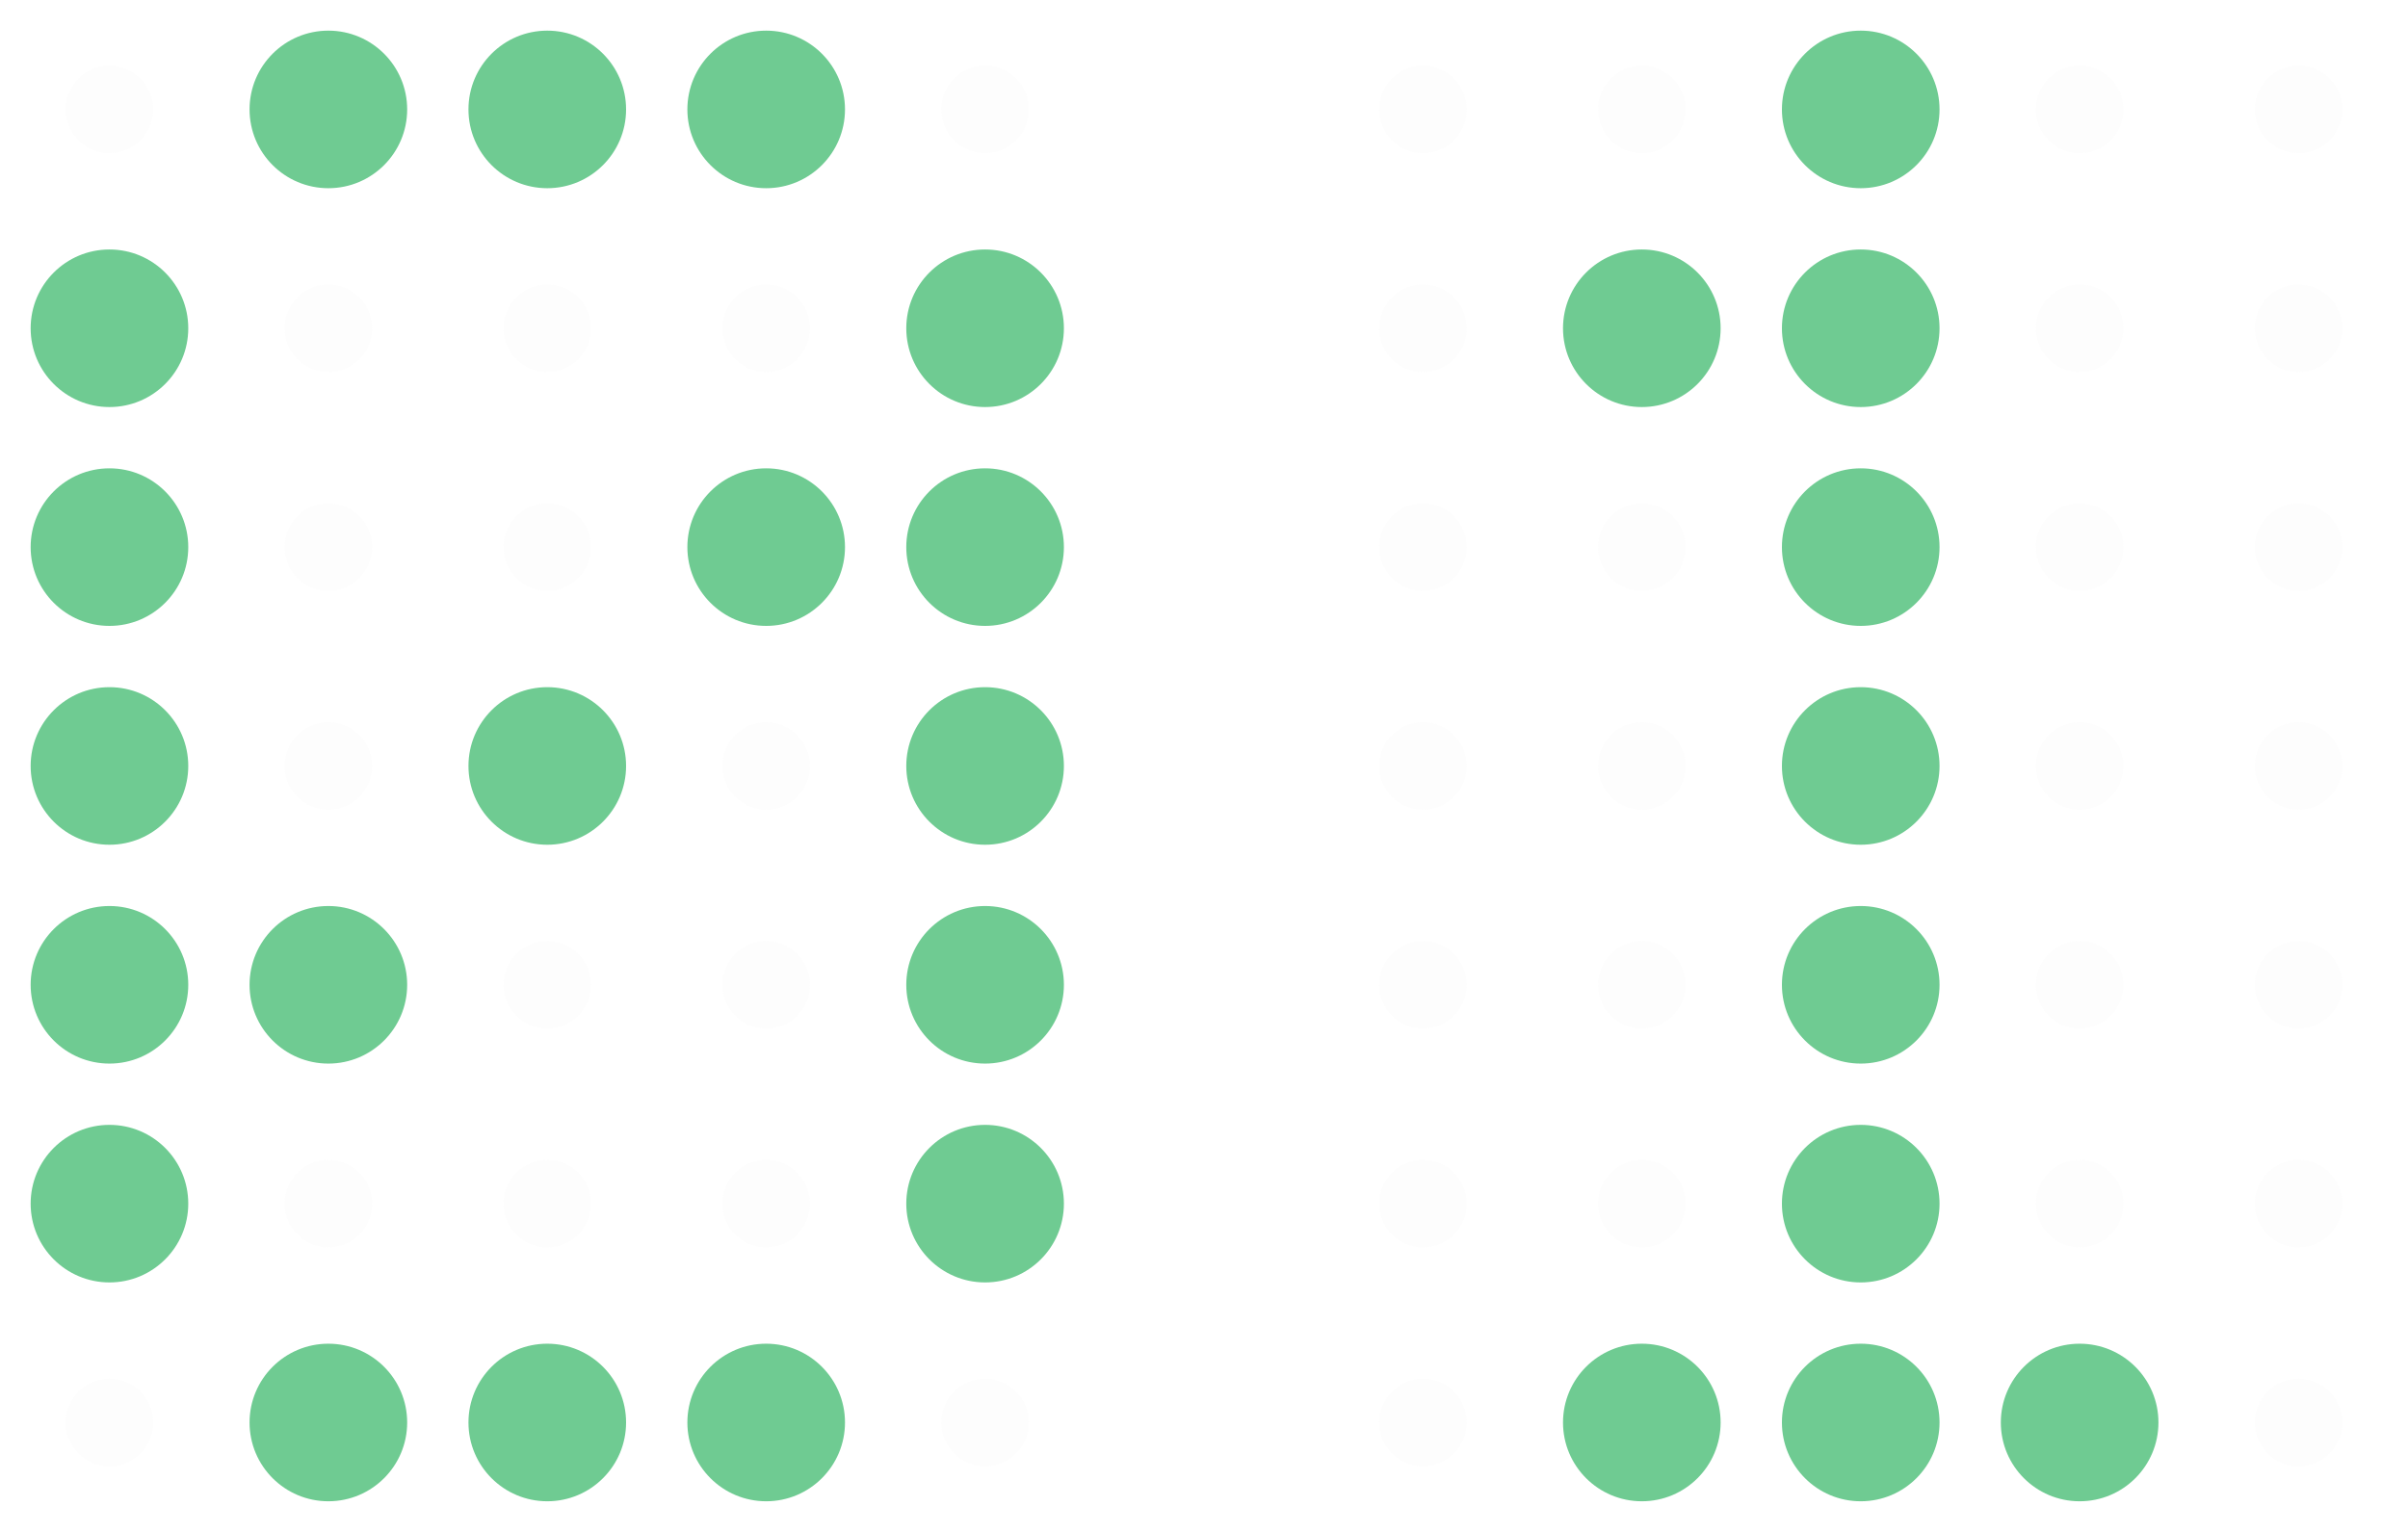
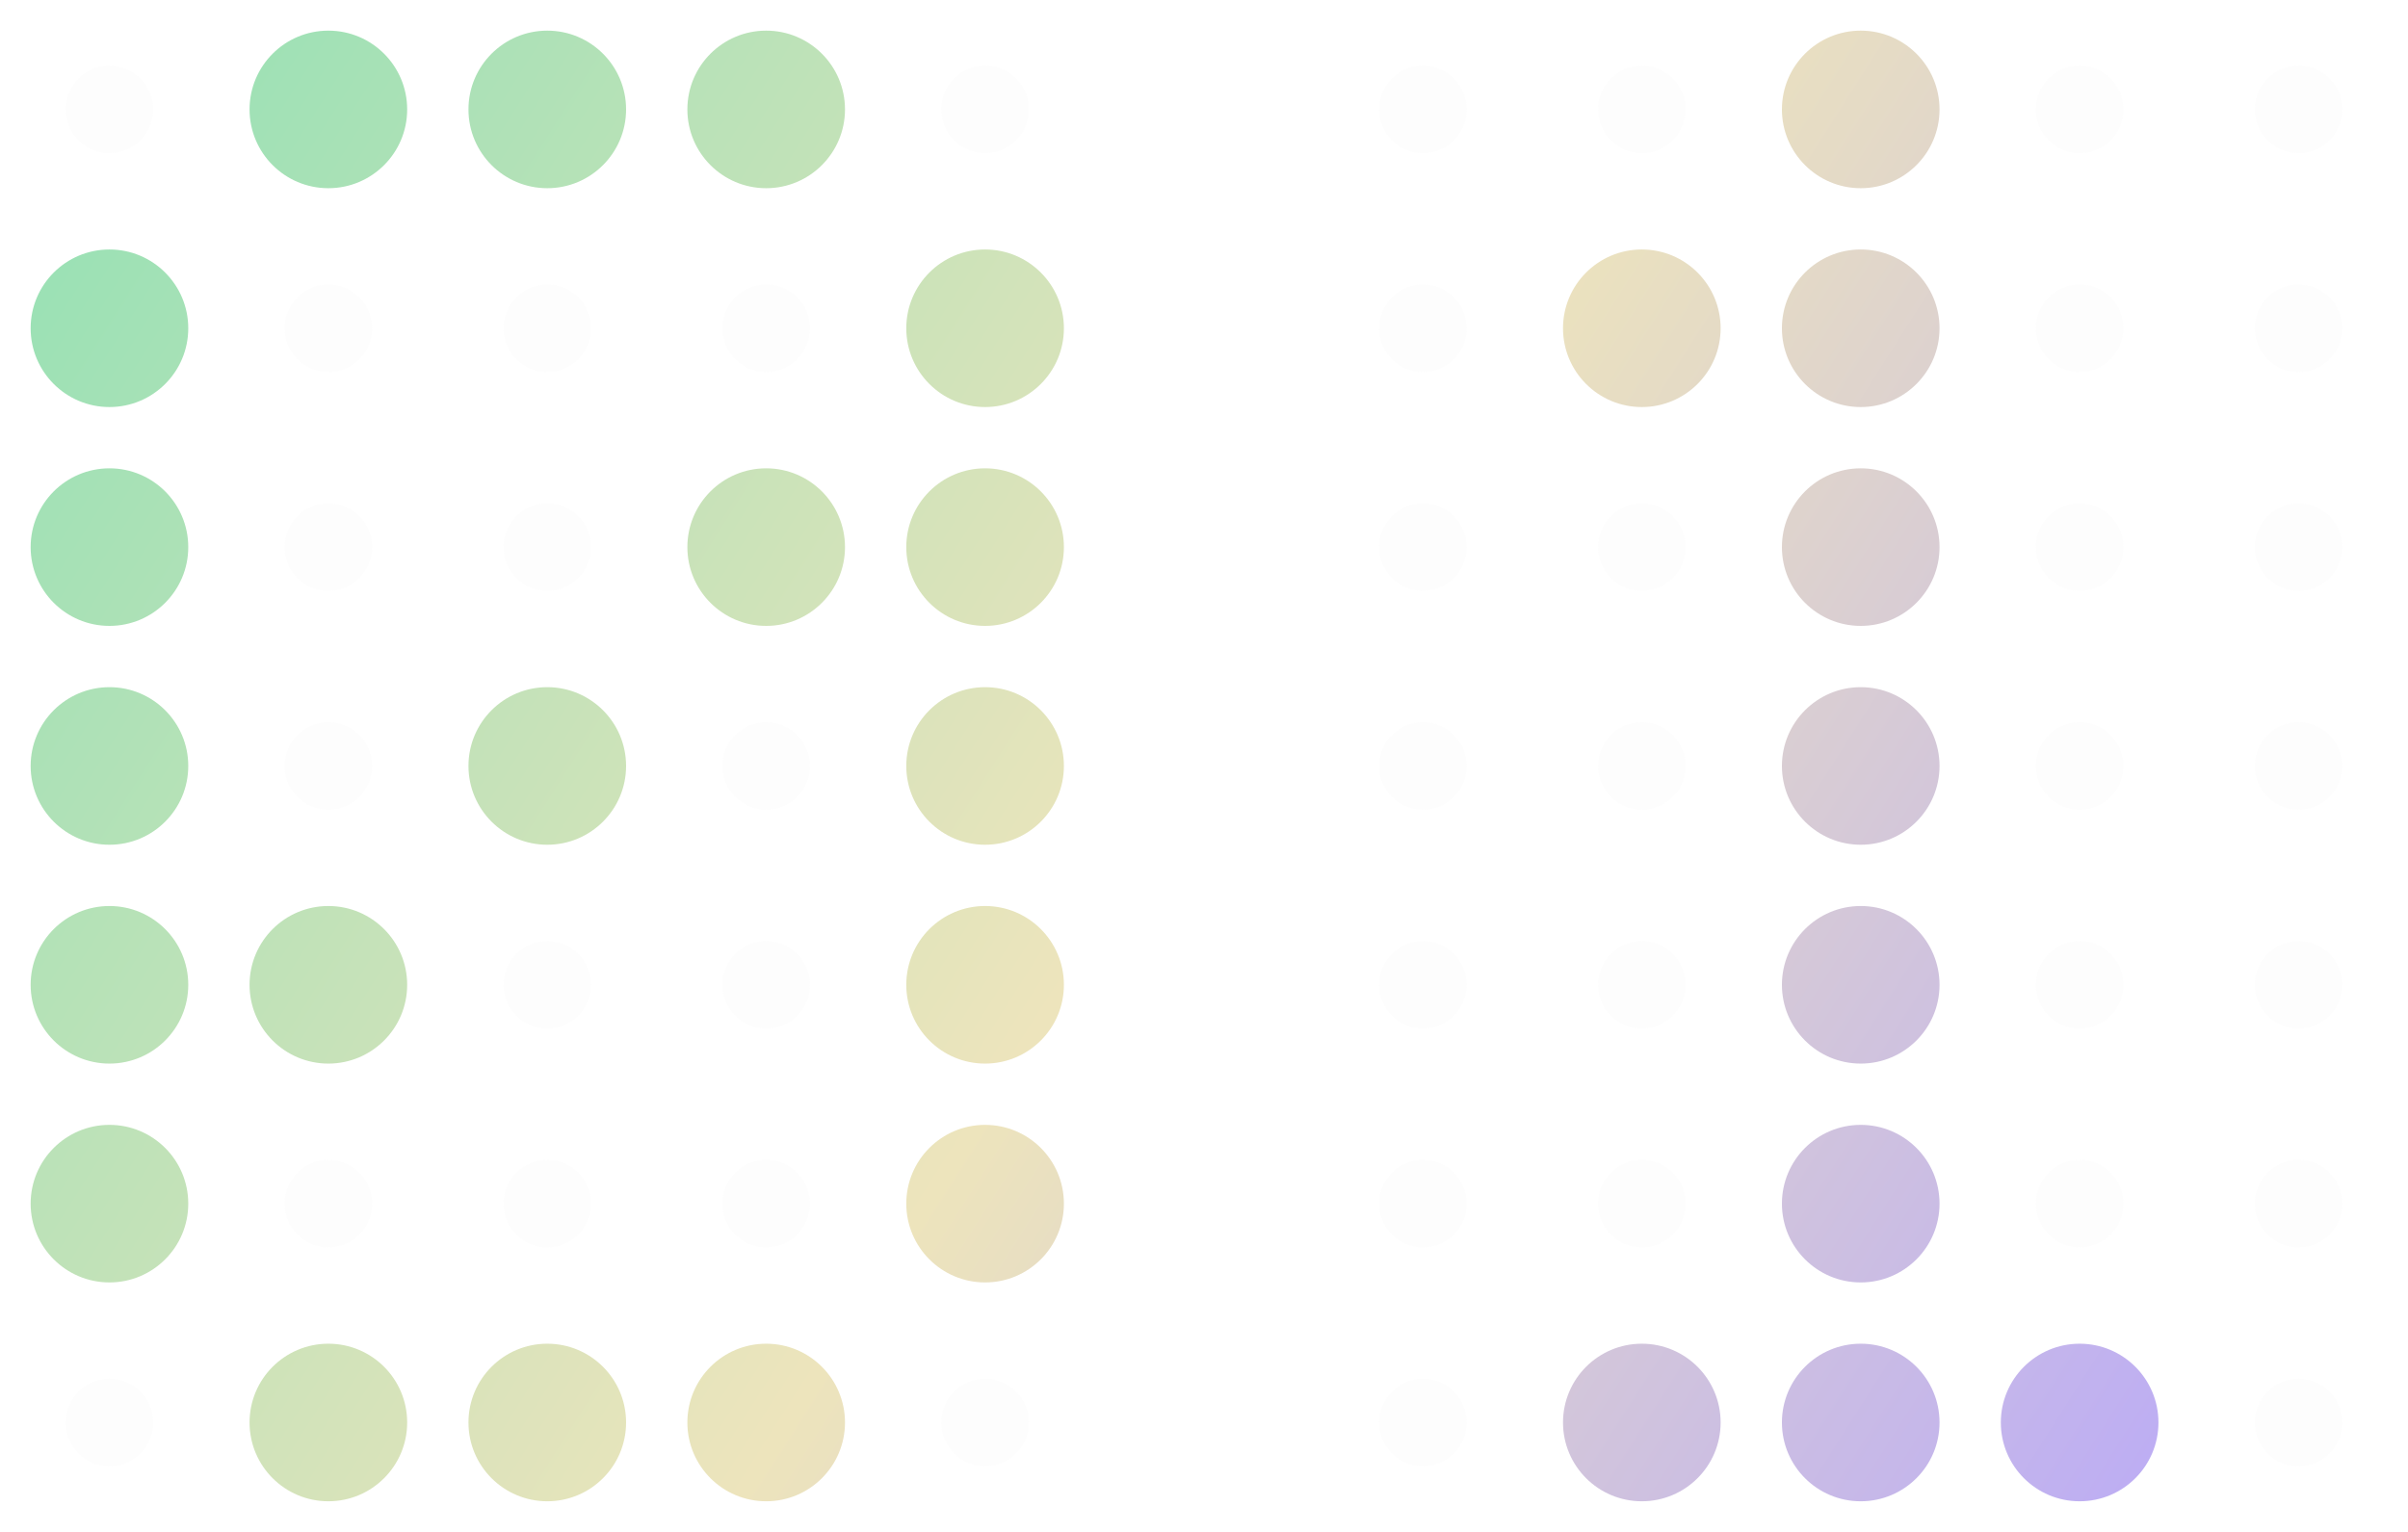
<svg xmlns="http://www.w3.org/2000/svg" viewBox="0 0 11 7" width="44" height="28">
+   <defs>
+     <linearGradient id="dmg" gradientUnits="userSpaceOnUse" x1="0" y1="0" x2="11" y2="7">
+       <stop offset="0" stop-color="#8FE0B4" />
+       <stop offset=".5" stop-color="#EDE4BC" />
+       <stop offset="1" stop-color="#B3A2FF" />
+     </linearGradient>
+   </defs>
  <circle cx="0.5" cy="0.5" r="0.2" fill="#EDEFEC" fill-opacity="0.1" />
-   <circle cx="1.5" cy="0.5" r="0.36" fill="#6FCB92" fill-opacity="1" />
-   <circle cx="2.5" cy="0.5" r="0.36" fill="#6FCB92" fill-opacity="1" />
-   <circle cx="3.5" cy="0.5" r="0.36" fill="#6FCB92" fill-opacity="1" />
+   <circle cx="1.5" cy="0.5" r="0.36" fill="url(#dmg)" fill-opacity="1" />
+   <circle cx="2.5" cy="0.5" r="0.36" fill="url(#dmg)" fill-opacity="1" />
+   <circle cx="3.5" cy="0.5" r="0.36" fill="url(#dmg)" fill-opacity="1" />
  <circle cx="4.5" cy="0.5" r="0.2" fill="#EDEFEC" fill-opacity="0.1" />
-   <circle cx="0.5" cy="1.5" r="0.36" fill="#6FCB92" fill-opacity="1" />
+   <circle cx="0.5" cy="1.5" r="0.36" fill="url(#dmg)" fill-opacity="1" />
  <circle cx="1.5" cy="1.5" r="0.2" fill="#EDEFEC" fill-opacity="0.1" />
  <circle cx="2.5" cy="1.5" r="0.2" fill="#EDEFEC" fill-opacity="0.1" />
  <circle cx="3.5" cy="1.5" r="0.2" fill="#EDEFEC" fill-opacity="0.1" />
-   <circle cx="4.5" cy="1.5" r="0.36" fill="#6FCB92" fill-opacity="1" />
-   <circle cx="0.5" cy="2.5" r="0.36" fill="#6FCB92" fill-opacity="1" />
+   <circle cx="4.5" cy="1.5" r="0.36" fill="url(#dmg)" fill-opacity="1" />
+   <circle cx="0.5" cy="2.5" r="0.36" fill="url(#dmg)" fill-opacity="1" />
  <circle cx="1.5" cy="2.5" r="0.2" fill="#EDEFEC" fill-opacity="0.1" />
  <circle cx="2.5" cy="2.5" r="0.2" fill="#EDEFEC" fill-opacity="0.1" />
-   <circle cx="3.5" cy="2.5" r="0.36" fill="#6FCB92" fill-opacity="1" />
-   <circle cx="4.5" cy="2.5" r="0.36" fill="#6FCB92" fill-opacity="1" />
-   <circle cx="0.5" cy="3.5" r="0.36" fill="#6FCB92" fill-opacity="1" />
+   <circle cx="3.5" cy="2.5" r="0.36" fill="url(#dmg)" fill-opacity="1" />
+   <circle cx="4.5" cy="2.5" r="0.36" fill="url(#dmg)" fill-opacity="1" />
+   <circle cx="0.5" cy="3.5" r="0.36" fill="url(#dmg)" fill-opacity="1" />
  <circle cx="1.5" cy="3.5" r="0.2" fill="#EDEFEC" fill-opacity="0.1" />
-   <circle cx="2.5" cy="3.5" r="0.36" fill="#6FCB92" fill-opacity="1" />
+   <circle cx="2.5" cy="3.5" r="0.36" fill="url(#dmg)" fill-opacity="1" />
  <circle cx="3.5" cy="3.5" r="0.2" fill="#EDEFEC" fill-opacity="0.1" />
-   <circle cx="4.5" cy="3.5" r="0.36" fill="#6FCB92" fill-opacity="1" />
-   <circle cx="0.5" cy="4.5" r="0.36" fill="#6FCB92" fill-opacity="1" />
-   <circle cx="1.5" cy="4.5" r="0.36" fill="#6FCB92" fill-opacity="1" />
+   <circle cx="4.5" cy="3.5" r="0.36" fill="url(#dmg)" fill-opacity="1" />
+   <circle cx="0.5" cy="4.5" r="0.36" fill="url(#dmg)" fill-opacity="1" />
+   <circle cx="1.5" cy="4.5" r="0.36" fill="url(#dmg)" fill-opacity="1" />
  <circle cx="2.5" cy="4.5" r="0.2" fill="#EDEFEC" fill-opacity="0.1" />
  <circle cx="3.5" cy="4.5" r="0.2" fill="#EDEFEC" fill-opacity="0.1" />
-   <circle cx="4.5" cy="4.5" r="0.36" fill="#6FCB92" fill-opacity="1" />
-   <circle cx="0.5" cy="5.5" r="0.36" fill="#6FCB92" fill-opacity="1" />
+   <circle cx="4.5" cy="4.5" r="0.36" fill="url(#dmg)" fill-opacity="1" />
+   <circle cx="0.5" cy="5.5" r="0.36" fill="url(#dmg)" fill-opacity="1" />
  <circle cx="1.5" cy="5.5" r="0.2" fill="#EDEFEC" fill-opacity="0.1" />
  <circle cx="2.5" cy="5.5" r="0.2" fill="#EDEFEC" fill-opacity="0.1" />
  <circle cx="3.5" cy="5.5" r="0.2" fill="#EDEFEC" fill-opacity="0.1" />
-   <circle cx="4.5" cy="5.5" r="0.36" fill="#6FCB92" fill-opacity="1" />
+   <circle cx="4.5" cy="5.5" r="0.36" fill="url(#dmg)" fill-opacity="1" />
  <circle cx="0.5" cy="6.5" r="0.2" fill="#EDEFEC" fill-opacity="0.1" />
-   <circle cx="1.5" cy="6.5" r="0.36" fill="#6FCB92" fill-opacity="1" />
-   <circle cx="2.5" cy="6.5" r="0.36" fill="#6FCB92" fill-opacity="1" />
-   <circle cx="3.5" cy="6.5" r="0.36" fill="#6FCB92" fill-opacity="1" />
+   <circle cx="1.5" cy="6.5" r="0.36" fill="url(#dmg)" fill-opacity="1" />
+   <circle cx="2.5" cy="6.5" r="0.36" fill="url(#dmg)" fill-opacity="1" />
+   <circle cx="3.5" cy="6.5" r="0.36" fill="url(#dmg)" fill-opacity="1" />
  <circle cx="4.5" cy="6.5" r="0.2" fill="#EDEFEC" fill-opacity="0.1" />
  <circle cx="6.5" cy="0.5" r="0.2" fill="#EDEFEC" fill-opacity="0.1" />
  <circle cx="7.5" cy="0.5" r="0.2" fill="#EDEFEC" fill-opacity="0.1" />
-   <circle cx="8.5" cy="0.5" r="0.36" fill="#6FCB92" fill-opacity="1" />
+   <circle cx="8.5" cy="0.5" r="0.36" fill="url(#dmg)" fill-opacity="1" />
  <circle cx="9.5" cy="0.5" r="0.2" fill="#EDEFEC" fill-opacity="0.1" />
  <circle cx="10.5" cy="0.5" r="0.2" fill="#EDEFEC" fill-opacity="0.1" />
  <circle cx="6.5" cy="1.5" r="0.2" fill="#EDEFEC" fill-opacity="0.1" />
-   <circle cx="7.5" cy="1.5" r="0.36" fill="#6FCB92" fill-opacity="1" />
-   <circle cx="8.5" cy="1.5" r="0.36" fill="#6FCB92" fill-opacity="1" />
+   <circle cx="7.5" cy="1.5" r="0.36" fill="url(#dmg)" fill-opacity="1" />
+   <circle cx="8.5" cy="1.5" r="0.36" fill="url(#dmg)" fill-opacity="1" />
  <circle cx="9.5" cy="1.5" r="0.2" fill="#EDEFEC" fill-opacity="0.1" />
  <circle cx="10.5" cy="1.5" r="0.2" fill="#EDEFEC" fill-opacity="0.1" />
  <circle cx="6.5" cy="2.5" r="0.2" fill="#EDEFEC" fill-opacity="0.1" />
  <circle cx="7.5" cy="2.5" r="0.2" fill="#EDEFEC" fill-opacity="0.1" />
-   <circle cx="8.5" cy="2.5" r="0.36" fill="#6FCB92" fill-opacity="1" />
+   <circle cx="8.5" cy="2.5" r="0.36" fill="url(#dmg)" fill-opacity="1" />
  <circle cx="9.5" cy="2.5" r="0.2" fill="#EDEFEC" fill-opacity="0.1" />
  <circle cx="10.5" cy="2.5" r="0.2" fill="#EDEFEC" fill-opacity="0.1" />
  <circle cx="6.5" cy="3.5" r="0.2" fill="#EDEFEC" fill-opacity="0.1" />
  <circle cx="7.5" cy="3.5" r="0.2" fill="#EDEFEC" fill-opacity="0.1" />
-   <circle cx="8.5" cy="3.5" r="0.36" fill="#6FCB92" fill-opacity="1" />
+   <circle cx="8.5" cy="3.5" r="0.36" fill="url(#dmg)" fill-opacity="1" />
  <circle cx="9.5" cy="3.5" r="0.2" fill="#EDEFEC" fill-opacity="0.1" />
  <circle cx="10.5" cy="3.5" r="0.2" fill="#EDEFEC" fill-opacity="0.1" />
  <circle cx="6.5" cy="4.5" r="0.2" fill="#EDEFEC" fill-opacity="0.1" />
  <circle cx="7.5" cy="4.5" r="0.2" fill="#EDEFEC" fill-opacity="0.1" />
-   <circle cx="8.5" cy="4.5" r="0.36" fill="#6FCB92" fill-opacity="1" />
+   <circle cx="8.5" cy="4.5" r="0.36" fill="url(#dmg)" fill-opacity="1" />
  <circle cx="9.5" cy="4.5" r="0.2" fill="#EDEFEC" fill-opacity="0.1" />
  <circle cx="10.5" cy="4.5" r="0.2" fill="#EDEFEC" fill-opacity="0.1" />
  <circle cx="6.5" cy="5.5" r="0.2" fill="#EDEFEC" fill-opacity="0.1" />
  <circle cx="7.5" cy="5.5" r="0.2" fill="#EDEFEC" fill-opacity="0.1" />
-   <circle cx="8.5" cy="5.5" r="0.36" fill="#6FCB92" fill-opacity="1" />
+   <circle cx="8.5" cy="5.5" r="0.36" fill="url(#dmg)" fill-opacity="1" />
  <circle cx="9.5" cy="5.5" r="0.2" fill="#EDEFEC" fill-opacity="0.1" />
  <circle cx="10.5" cy="5.5" r="0.2" fill="#EDEFEC" fill-opacity="0.1" />
  <circle cx="6.5" cy="6.5" r="0.2" fill="#EDEFEC" fill-opacity="0.1" />
-   <circle cx="7.5" cy="6.5" r="0.36" fill="#6FCB92" fill-opacity="1" />
-   <circle cx="8.5" cy="6.5" r="0.36" fill="#6FCB92" fill-opacity="1" />
-   <circle cx="9.5" cy="6.5" r="0.36" fill="#6FCB92" fill-opacity="1" />
+   <circle cx="7.5" cy="6.5" r="0.36" fill="url(#dmg)" fill-opacity="1" />
+   <circle cx="8.5" cy="6.5" r="0.36" fill="url(#dmg)" fill-opacity="1" />
+   <circle cx="9.5" cy="6.5" r="0.36" fill="url(#dmg)" fill-opacity="1" />
  <circle cx="10.5" cy="6.5" r="0.2" fill="#EDEFEC" fill-opacity="0.1" />
</svg>
